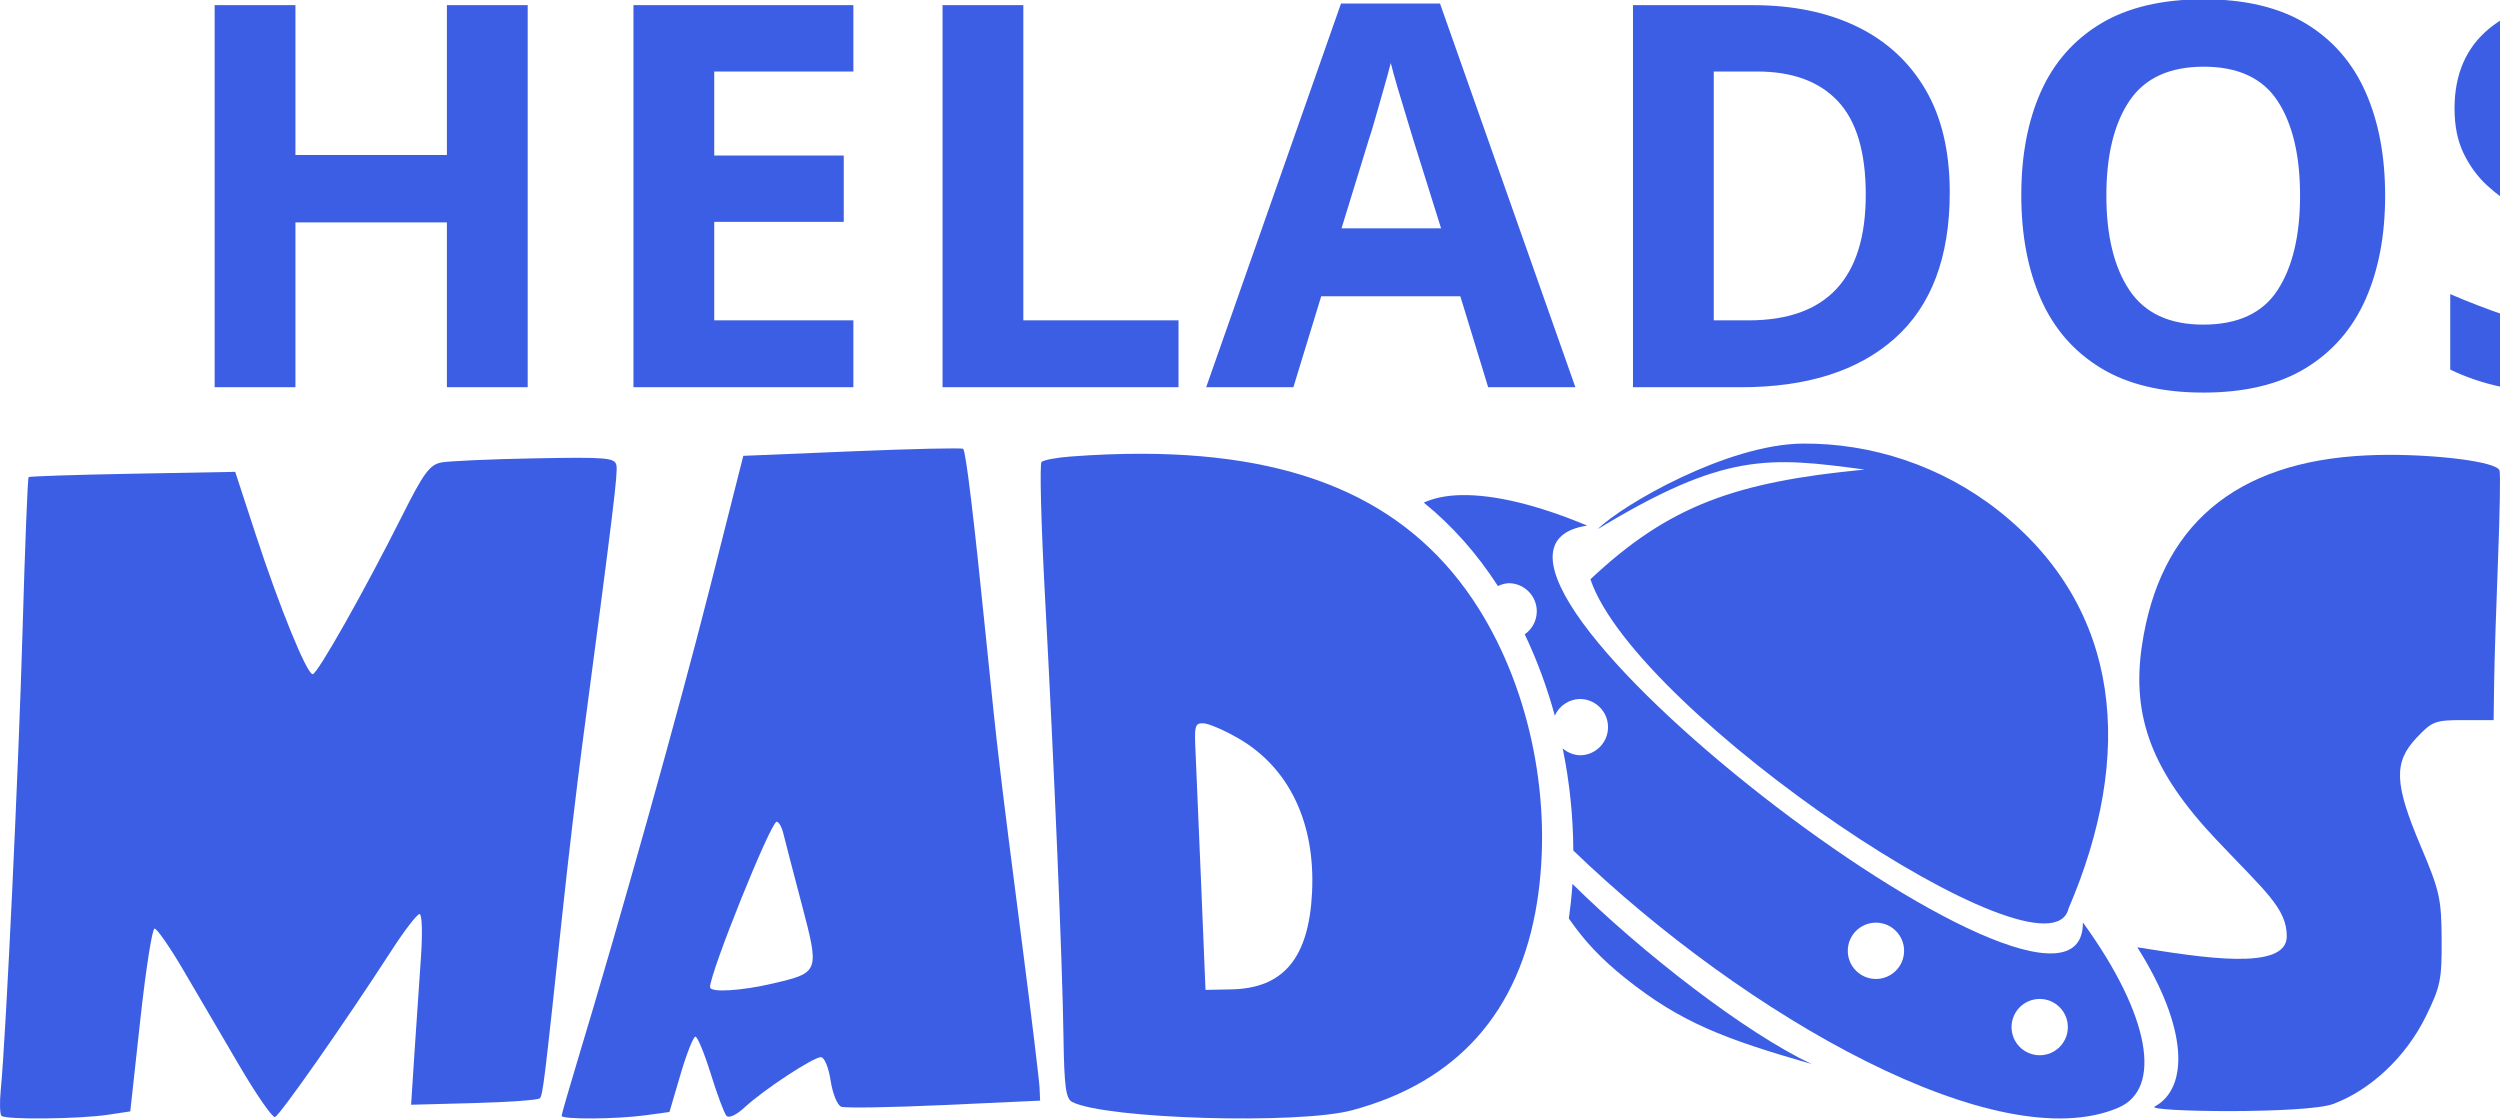
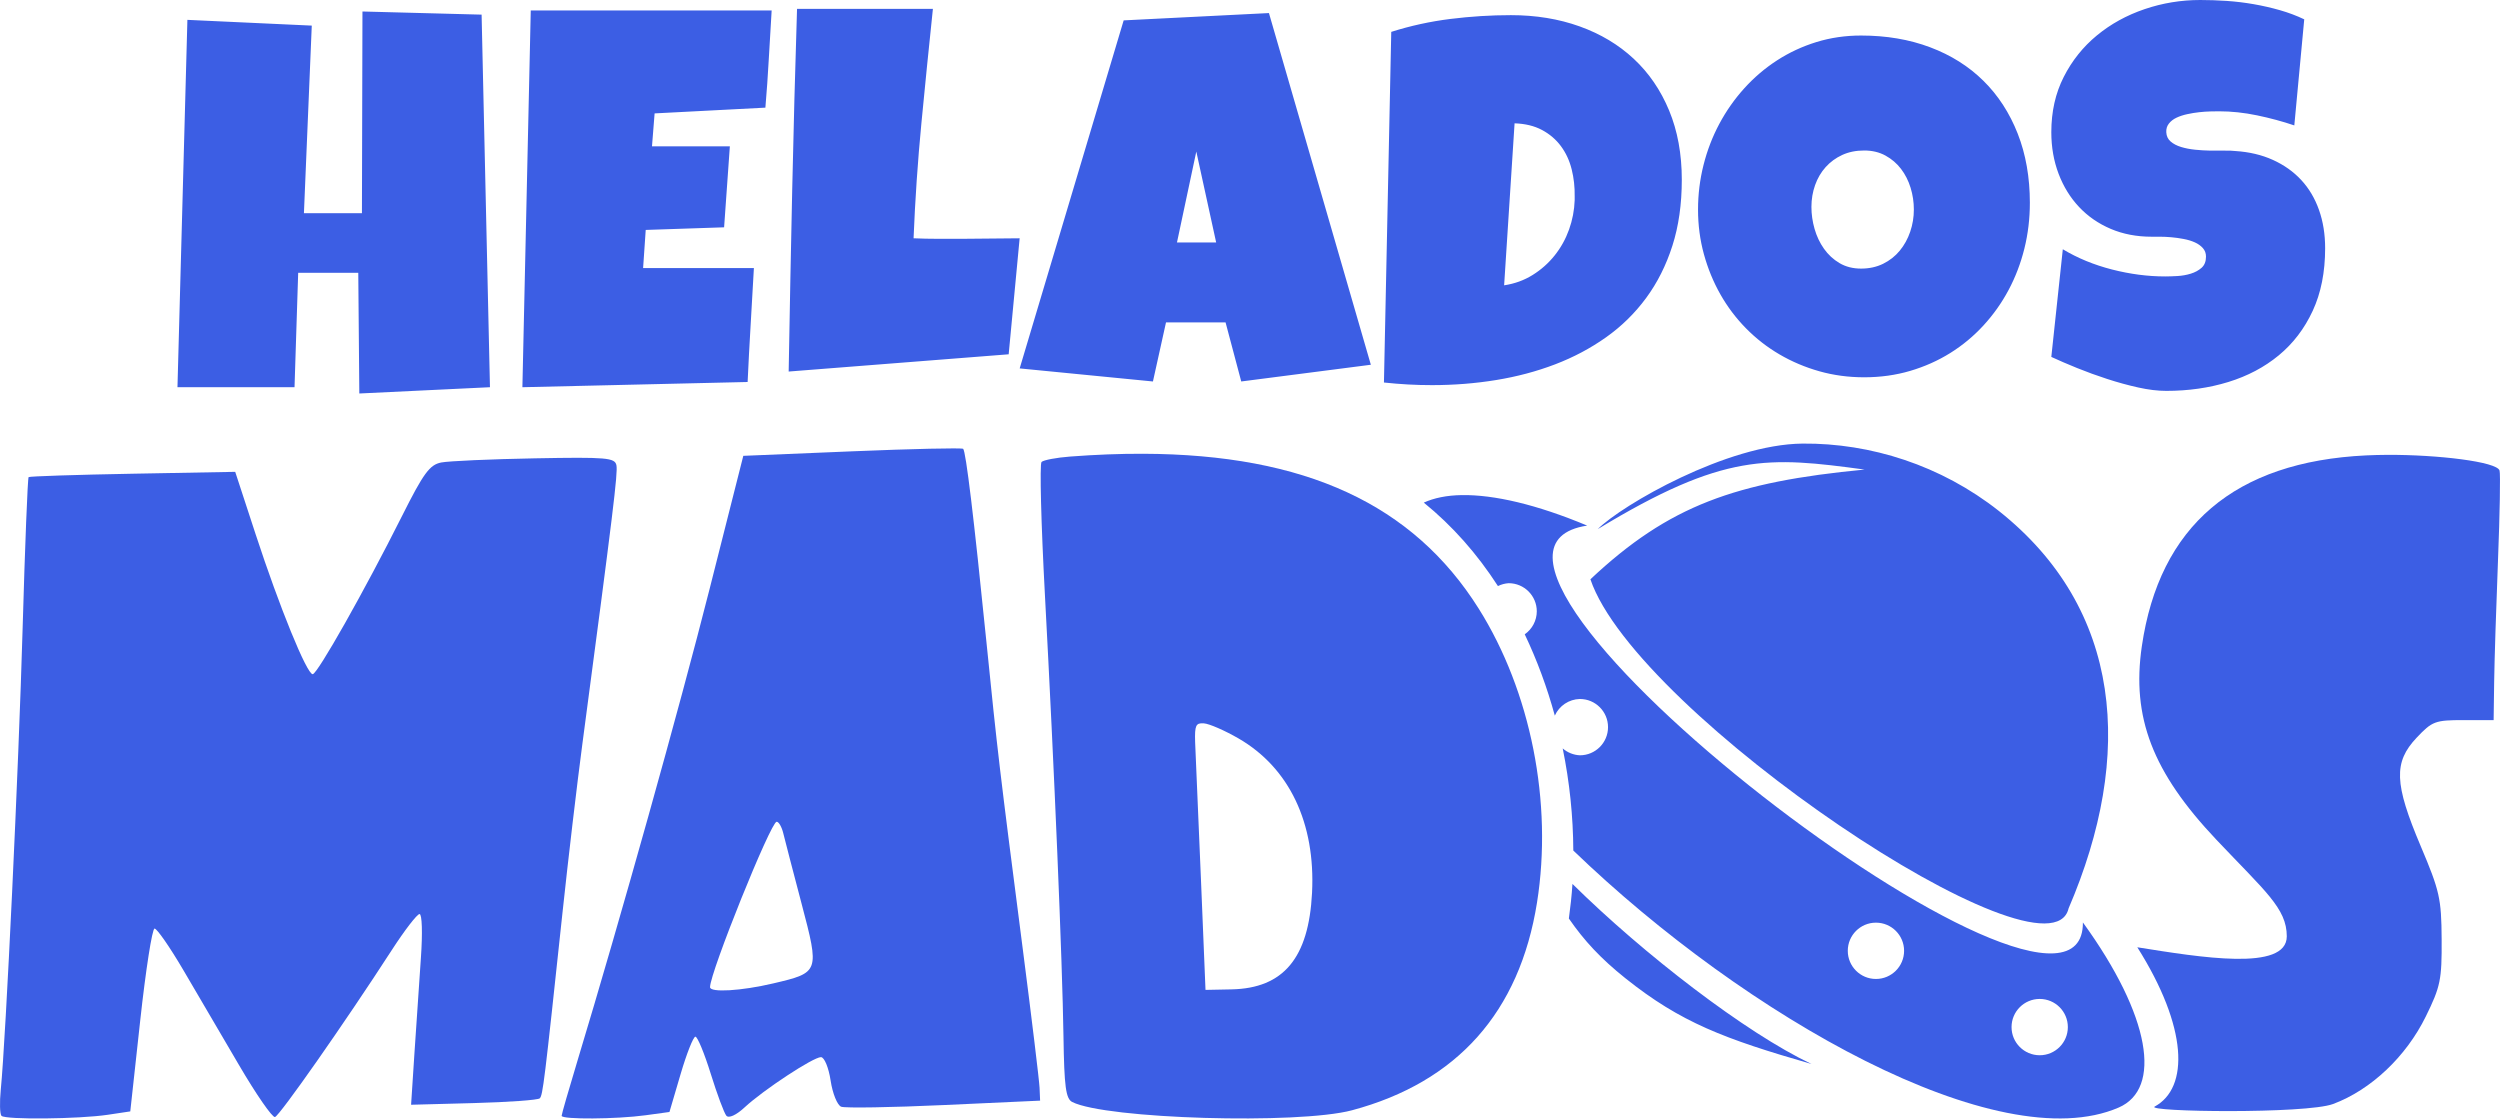
<svg xmlns="http://www.w3.org/2000/svg" xmlns:xlink="http://www.w3.org/1999/xlink" width="117.297cm" height="52.477cm" viewBox="0 0 1172.971 524.772" version="1.1" id="svg1" xml:space="preserve">
  <defs id="defs1">
    <color-profile name="Laptop-Internal-LCD-Monitor" xlink:href="../../../../WINDOWS/system32/spool/drivers/color/TPLCD.icm" id="color-profile1" />
    <color-profile name="Agfa-:-Swop-Standard" xlink:href="../../../../WINDOWS/system32/spool/drivers/color/RSWOP.icm" id="color-profile2" />
    <linearGradient id="swatch2">
      <stop style="stop-color:#3c5ee4;stop-opacity:1;" offset="0" id="stop2" />
    </linearGradient>
  </defs>
  <g id="layer1" transform="translate(-8529.156,-208.8672)">
    <g id="g6" transform="translate(5607.652,-4061.088)">
      <path id="path9-5-8-2-3-4-8" style="fill:#3c5ee4;fill-opacity:1;stroke:none;stroke-width:30;stroke-linecap:butt;stroke-linejoin:miter;stroke-dasharray:none;stroke-opacity:1;paint-order:stroke fill markers" d="m 3457.795,4482.858 c -10.878,-0.036 -22.278,0.403 -34.216,1.309 -6.447,0.49 -12.477,1.635 -13.4,2.546 -0.923,0.91 -0.203,29.067 1.599,62.57 4.397,81.726 8.177,171.707 8.697,206.99 0.348,23.587 1.098,29.201 4.109,30.729 15.682,7.961 106.051,10.631 131.281,3.879 49.323,-13.2 78.605,-46.082 86.789,-97.461 7.457,-46.816 -2.916,-99.07 -27.384,-137.948 -30.761,-48.876 -81.331,-72.365 -157.475,-72.615 z m 27.177,126.475 c 0.401,-0.03 0.855,-0.021 1.366,0.011 2.498,0.157 9.84,3.355 16.314,7.106 23.789,13.781 36.11,39.688 34.447,72.427 -1.555,30.599 -13.414,44.796 -37.825,45.284 l -12.161,0.242 -2.071,-50.302 c -1.139,-27.666 -2.335,-55.869 -2.658,-62.672 -0.464,-9.751 -0.222,-11.886 2.587,-12.095 z" />
-       <text xml:space="preserve" style="font-weight:600;font-size:251.066px;line-height:0;font-family:Fredoka;-inkscape-font-specification:'Fredoka Semi-Bold';text-align:start;letter-spacing:4.429px;writing-mode:lr-tb;direction:ltr;text-anchor:start;fill:#3c5ee4;fill-opacity:1;stroke:none;stroke-width:6.779;stroke-dasharray:none;stroke-opacity:1" x="2999.621" y="4451.635" id="text2-8-6-7-9-1">
-         <tspan id="tspan2-2-1-7-27-7" style="font-style:normal;font-variant:normal;font-weight:bold;font-stretch:normal;font-size:251.066px;line-height:0;font-family:'Luckiest Guy';-inkscape-font-specification:'Luckiest Guy Bold';letter-spacing:4.429px;fill:#3c5ee4;fill-opacity:1;stroke:none;stroke-width:6.779;stroke-dasharray:none;stroke-opacity:1" x="2999.621" y="4451.635">HELADOS</tspan>
-       </text>
+       <path id="text2-8-6-7-9-1" style="fill:#3c5ee4;fill-opacity:1;stroke:none;stroke-width:6.779;stroke-dasharray:none;stroke-opacity:1" d="M3147.465 4276.820L3151.388 4451.635L3090.093 4454.577L3089.602 4397.940L3061.407 4397.940L3059.690 4451.635L3004.770 4451.635L3009.428 4279.272L3067.781 4281.969L3064.104 4369.989L3091.319 4369.989L3091.564 4275.349L3147.465 4276.820M3170.528 4274.859L3283.556 4274.859Q3282.821 4286.382 3282.208 4297.661Q3281.595 4308.939 3280.614 4320.463L3228.636 4323.160L3227.410 4338.606L3263.942 4338.606L3261.245 4376.609L3224.468 4377.835L3223.242 4395.733L3253.644 4395.733L3275.220 4395.733Q3274.485 4409.218 3273.688 4422.519Q3272.891 4435.821 3272.278 4449.183L3166.605 4451.635L3170.528 4274.859M3399.910 4381.758L3394.762 4436.188L3291.540 4444.279Q3292.276 4401.495 3293.195 4359.201Q3294.114 4316.907 3295.463 4274.123L3359.210 4274.123Q3356.391 4300.971 3353.816 4327.757Q3351.242 4354.543 3350.138 4381.758Q3355.900 4382.003 3361.539 4382.003Q3367.179 4382.003 3372.940 4382.003Q3379.805 4382.003 3386.425 4381.881Q3393.045 4381.758 3399.910 4381.758M3516.877 4276.085L3564.688 4441.092L3503.883 4448.938L3496.527 4421.232L3468.576 4421.232L3462.447 4448.938L3399.926 4442.808L3448.717 4279.517L3516.877 4276.085M3473.725 4383.719L3492.114 4383.719L3482.797 4341.058L3473.725 4383.719M3710.586 4354.298Q3710.586 4371.460 3706.173 4385.252Q3701.760 4399.043 3693.852 4409.770Q3685.945 4420.497 3675.035 4428.220Q3664.124 4435.943 3651.130 4440.908Q3638.135 4445.873 3623.485 4448.264Q3608.836 4450.654 3593.389 4450.654Q3587.627 4450.654 3582.111 4450.348Q3576.594 4450.041 3570.833 4449.428L3574.265 4284.911Q3587.750 4280.621 3602.032 4278.843Q3616.314 4277.065 3630.412 4277.065Q3647.942 4277.065 3662.653 4282.337Q3677.364 4287.608 3688.029 4297.538Q3698.695 4307.468 3704.640 4321.811Q3710.586 4336.154 3710.586 4354.298M3660.324 4363.860L3660.324 4362.144Q3660.446 4355.524 3658.914 4349.394Q3657.382 4343.265 3653.888 4338.545Q3650.394 4333.825 3645 4330.944Q3639.606 4328.063 3632.128 4327.818L3627.224 4403.824Q3634.580 4402.721 3640.587 4398.982Q3646.594 4395.243 3650.946 4389.788Q3655.298 4384.332 3657.688 4377.651Q3660.079 4370.970 3660.324 4363.860M3873.892 4365.086Q3873.892 4376.241 3871.318 4386.600Q3868.743 4396.959 3863.901 4406.031Q3859.059 4415.103 3852.132 4422.642Q3845.206 4430.181 3836.563 4435.575Q3827.921 4440.969 3817.746 4443.973Q3807.571 4446.976 3796.170 4446.976Q3785.137 4446.976 3775.145 4444.157Q3765.154 4441.337 3756.450 4436.250Q3747.746 4431.162 3740.697 4423.991Q3733.648 4416.819 3728.683 4408.054Q3723.719 4399.289 3720.960 4389.236Q3718.202 4379.184 3718.202 4368.273Q3718.202 4357.608 3720.776 4347.371Q3723.351 4337.135 3728.193 4328.063Q3733.035 4318.992 3739.901 4311.391Q3746.766 4303.790 3755.286 4298.274Q3763.806 4292.757 3773.736 4289.692Q3783.665 4286.628 3794.699 4286.628Q3812.474 4286.628 3827.124 4292.144Q3841.773 4297.661 3852.132 4307.897Q3862.491 4318.133 3868.192 4332.660Q3873.892 4347.187 3873.892 4365.086M3819.462 4368.273Q3819.462 4363.002 3817.930 4358.037Q3816.397 4353.072 3813.455 4349.210Q3810.513 4345.349 3806.161 4342.958Q3801.809 4340.568 3796.170 4340.568Q3790.408 4340.568 3785.872 4342.652Q3781.336 4344.736 3778.088 4348.352Q3774.839 4351.968 3773.123 4356.811Q3771.406 4361.653 3771.406 4367.047Q3771.406 4372.196 3772.877 4377.345Q3774.349 4382.494 3777.291 4386.662Q3780.233 4390.830 3784.585 4393.404Q3788.937 4395.979 3794.699 4395.979Q3800.460 4395.979 3805.058 4393.711Q3809.655 4391.443 3812.842 4387.581Q3816.029 4383.719 3817.746 4378.693Q3819.462 4373.667 3819.462 4368.273M4012.435 4386.416Q4012.435 4403.211 4006.612 4415.777Q4000.789 4428.343 3990.675 4436.679Q3980.562 4445.015 3967.015 4449.183Q3953.469 4453.351 3937.900 4453.351Q3931.893 4453.351 3924.721 4451.757Q3917.550 4450.164 3910.194 4447.773Q3902.839 4445.383 3896.035 4442.624Q3889.231 4439.866 3883.960 4437.414L3889.354 4386.907Q3899.774 4393.159 3912.462 4396.408Q3925.151 4399.656 3937.410 4399.656Q3939.739 4399.656 3943.049 4399.472Q3946.359 4399.289 3949.362 4398.369Q3952.366 4397.450 3954.450 4395.611Q3956.534 4393.772 3956.534 4390.339Q3956.534 4388.010 3955.063 4386.355Q3953.592 4384.700 3951.262 4383.658Q3948.933 4382.616 3945.991 4382.065Q3943.049 4381.513 3940.229 4381.268Q3937.410 4381.022 3934.958 4381.022Q3932.506 4381.022 3931.035 4381.022Q3920.492 4381.022 3911.849 4377.345Q3903.207 4373.667 3897.016 4367.108Q3890.825 4360.550 3887.393 4351.539Q3883.960 4342.529 3883.960 4331.986Q3883.960 4317.520 3889.783 4306.058Q3895.606 4294.596 3905.352 4286.566Q3915.098 4278.537 3927.725 4274.246Q3940.352 4269.955 3953.837 4269.955Q3959.844 4269.955 3966.218 4270.384Q3972.593 4270.813 3978.907 4271.917Q3985.220 4273.020 3991.227 4274.736Q3997.234 4276.453 4002.628 4279.027L3997.969 4328.799Q3989.633 4325.979 3980.500 4324.079Q3971.367 4322.179 3962.663 4322.179Q3961.070 4322.179 3958.557 4322.240Q3956.043 4322.301 3953.285 4322.608Q3950.527 4322.914 3947.707 4323.527Q3944.888 4324.140 3942.681 4325.182Q3940.474 4326.224 3939.126 4327.941Q3937.777 4329.657 3937.900 4331.986Q3938.023 4334.683 3939.923 4336.338Q3941.823 4337.993 3944.826 4338.913Q3947.830 4339.832 3951.446 4340.200Q3955.063 4340.568 3958.618 4340.629Q3962.173 4340.690 3965.238 4340.629Q3968.302 4340.568 3970.264 4340.813Q3980.071 4341.426 3987.917 4344.981Q3995.763 4348.536 4001.218 4354.420Q4006.673 4360.305 4009.554 4368.457Q4012.435 4376.609 4012.435 4386.416" />
      <path id="path24-5-0-9-5-1-6-4-6-54-1" style="fill:#3c5ee4;fill-opacity:1;stroke:none;stroke-width:15;stroke-dasharray:none;stroke-opacity:1" d="m 4041.707,4483.367 c -3.353,0.014 -6.724,0.097 -10.056,0.256 -61.599,2.948 -96.972,33.047 -105.22,89.535 -4.876,33.391 5.023,59.101 34.938,90.745 22.863,24.185 33.07,32.212 33.07,45.365 0,16.613 -40.665,9.829 -70.131,5.142 23.716,37.526 24.382,65.885 8.151,74.734 -4.651,2.536 71.073,3.526 83.733,-1.211 17.727,-6.633 34.195,-22.179 43.454,-41.023 6.914,-14.071 7.569,-17.258 7.452,-36.243 -0.118,-19.12 -0.918,-22.681 -9.821,-43.711 -12.434,-29.372 -12.807,-39.329 -1.909,-50.885 7.28,-7.719 8.698,-8.252 21.952,-8.252 h 14.17 l 0.247,-17.908 c 0.136,-9.85 0.948,-35.585 1.804,-57.191 0.856,-21.605 1.184,-40.502 0.729,-41.993 -1.27,-4.163 -29.095,-7.457 -52.563,-7.36 z" />
      <path style="fill:#3c5ee4;fill-opacity:1;stroke:none;stroke-width:30.726;stroke-linecap:butt;stroke-linejoin:miter;stroke-dasharray:none;stroke-opacity:1;paint-order:stroke fill markers" d="m 3185.013,4793.491 c 0,-0.702 3.341,-12.317 7.425,-25.812 20.127,-66.502 47.815,-165.376 62.006,-221.423 l 15.807,-62.428 51.103,-2.12 c 28.107,-1.166 51.533,-1.691 52.058,-1.165 1.289,1.289 4.979,31.89 10.819,89.724 5.327,52.748 6.143,59.644 17.185,145.265 4.173,32.354 7.701,61.528 7.84,64.829 l 0.254,6.003 -45.004,2.063 c -24.753,1.135 -46.498,1.491 -48.321,0.791 -1.823,-0.7 -4.056,-6.22 -4.963,-12.268 -0.907,-6.048 -2.948,-10.996 -4.535,-10.996 -3.624,0 -27.037,15.409 -35.853,23.595 -3.909,3.63 -7.402,5.219 -8.532,3.881 -1.052,-1.246 -4.349,-10.098 -7.326,-19.673 -2.977,-9.574 -6.214,-17.408 -7.194,-17.408 -0.98,0 -4.121,7.952 -6.98,17.67 l -5.199,17.67 -11.225,1.538 c -13.588,1.863 -39.367,2.034 -39.367,0.262 z m 99.304,-62.135 c 21.692,-5.103 21.749,-5.265 13.273,-37.434 -4.002,-15.187 -7.864,-30.043 -8.583,-33.015 -0.719,-2.971 -2.116,-5.402 -3.104,-5.402 -2.768,0 -31.258,70.735 -31.258,77.609 0,2.654 14.597,1.789 29.673,-1.758 z" id="path6-2-2-1-2" />
      <path style="fill:#3c5ee4;fill-opacity:1;stroke:none;stroke-width:30;stroke-linecap:butt;stroke-linejoin:miter;stroke-dasharray:none;stroke-opacity:1;paint-order:stroke fill markers" d="m 2922.207,4793.505 c -0.782,-0.782 -0.935,-6.321 -0.339,-12.308 2.375,-23.844 8.385,-150.807 10.261,-216.764 1.093,-38.45 2.354,-70.23 2.8,-70.623 0.447,-0.393 22.438,-1.11 48.871,-1.593 l 48.059,-0.879 9.587,29.304 c 11.168,34.138 24.013,65.641 26.764,65.641 2.206,0 24.369,-39.245 41.929,-74.244 10.093,-20.117 12.97,-24.037 18.416,-25.094 3.55,-0.689 23.319,-1.565 43.93,-1.946 33.719,-0.624 37.553,-0.295 38.243,3.287 0.696,3.608 -1.439,21.065 -15.996,130.818 -2.48,18.696 -6.645,54.037 -9.257,78.535 -8.58,80.49 -9.277,86.186 -10.727,87.642 -0.789,0.793 -14.694,1.795 -30.9,2.227 l -29.464,0.785 1.575,-24.228 c 0.866,-13.325 2.229,-33.459 3.03,-44.741 0.82,-11.568 0.541,-20.511 -0.64,-20.508 -1.152,0 -7.039,7.651 -13.082,16.996 -21.662,33.501 -52.541,77.628 -54.749,78.239 -1.237,0.342 -8.851,-10.661 -16.919,-24.452 -8.068,-13.791 -19.822,-33.845 -26.12,-44.564 -6.298,-10.72 -12.356,-19.454 -13.462,-19.411 -1.107,0.043 -4.122,19.363 -6.701,42.933 l -4.689,42.854 -10.55,1.584 c -13.474,2.024 -48.005,2.376 -49.872,0.509 z" id="path22-1-1-9-2-7" />
      <path id="path82-8-0-5-4-3-6" style="fill:#3c5ee4;fill-opacity:1;stroke:none;stroke-width:0.681;stroke-linecap:round;stroke-linejoin:round;stroke-dasharray:none" d="m 3767.295,4478.082 c -35.493,0.298 -84.688,28.743 -96.163,40.142 59.409,-36.049 80.151,-34.026 125.21,-27.956 -60.638,5.822 -91.725,16.799 -128.635,51.482 21.456,63.472 215.333,193.084 224.355,154.412 30.951,-72.054 25.217,-140.511 -32.722,-186.478 -27.172,-21.45 -60.177,-31.87 -92.045,-31.602 z m -159.944,24.166 c -7.1,0.111 -13.032,1.348 -17.817,3.528 13.412,10.884 24.949,23.935 34.787,39.154 a 13.208,13.208 0 0 1 5.021,-1.345 13.208,13.208 0 0 1 13.209,13.209 13.208,13.208 0 0 1 -5.657,10.776 c 5.761,12.082 10.486,24.898 14.112,38.148 a 13.208,13.208 0 0 1 11.76,-7.804 13.208,13.208 0 0 1 13.209,13.209 13.208,13.208 0 0 1 -13.209,13.209 13.208,13.208 0 0 1 -8.06,-3.226 c 3.23,15.75 4.903,31.885 4.977,47.908 81.052,78.107 199.368,145.063 255.881,120.591 20.335,-8.806 15.176,-42.763 -16.786,-86.85 0.575,76.399 -323.912,-172.4 -232.583,-186.195 -23.703,-9.92 -43.759,-14.544 -58.843,-14.309 z m 51.93,182.431 c -0.345,5.459 -0.941,10.868 -1.683,16.237 7.183,10.41 14.932,18.764 26.522,28.028 25.983,20.769 46.414,28.437 87.31,40.225 -30.863,-14.611 -78.774,-51.553 -112.15,-84.49 z m 142.392,18.178 a 13.208,13.208 0 0 1 13.209,13.209 13.208,13.208 0 0 1 -13.209,13.209 13.208,13.208 0 0 1 -13.209,-13.209 13.208,13.208 0 0 1 13.209,-13.209 z m 76.836,35.791 a 13.208,13.208 0 0 1 13.207,13.209 13.208,13.208 0 0 1 -13.207,13.209 13.208,13.208 0 0 1 -13.209,-13.209 13.208,13.208 0 0 1 13.209,-13.209 z" />
    </g>
  </g>
</svg>
